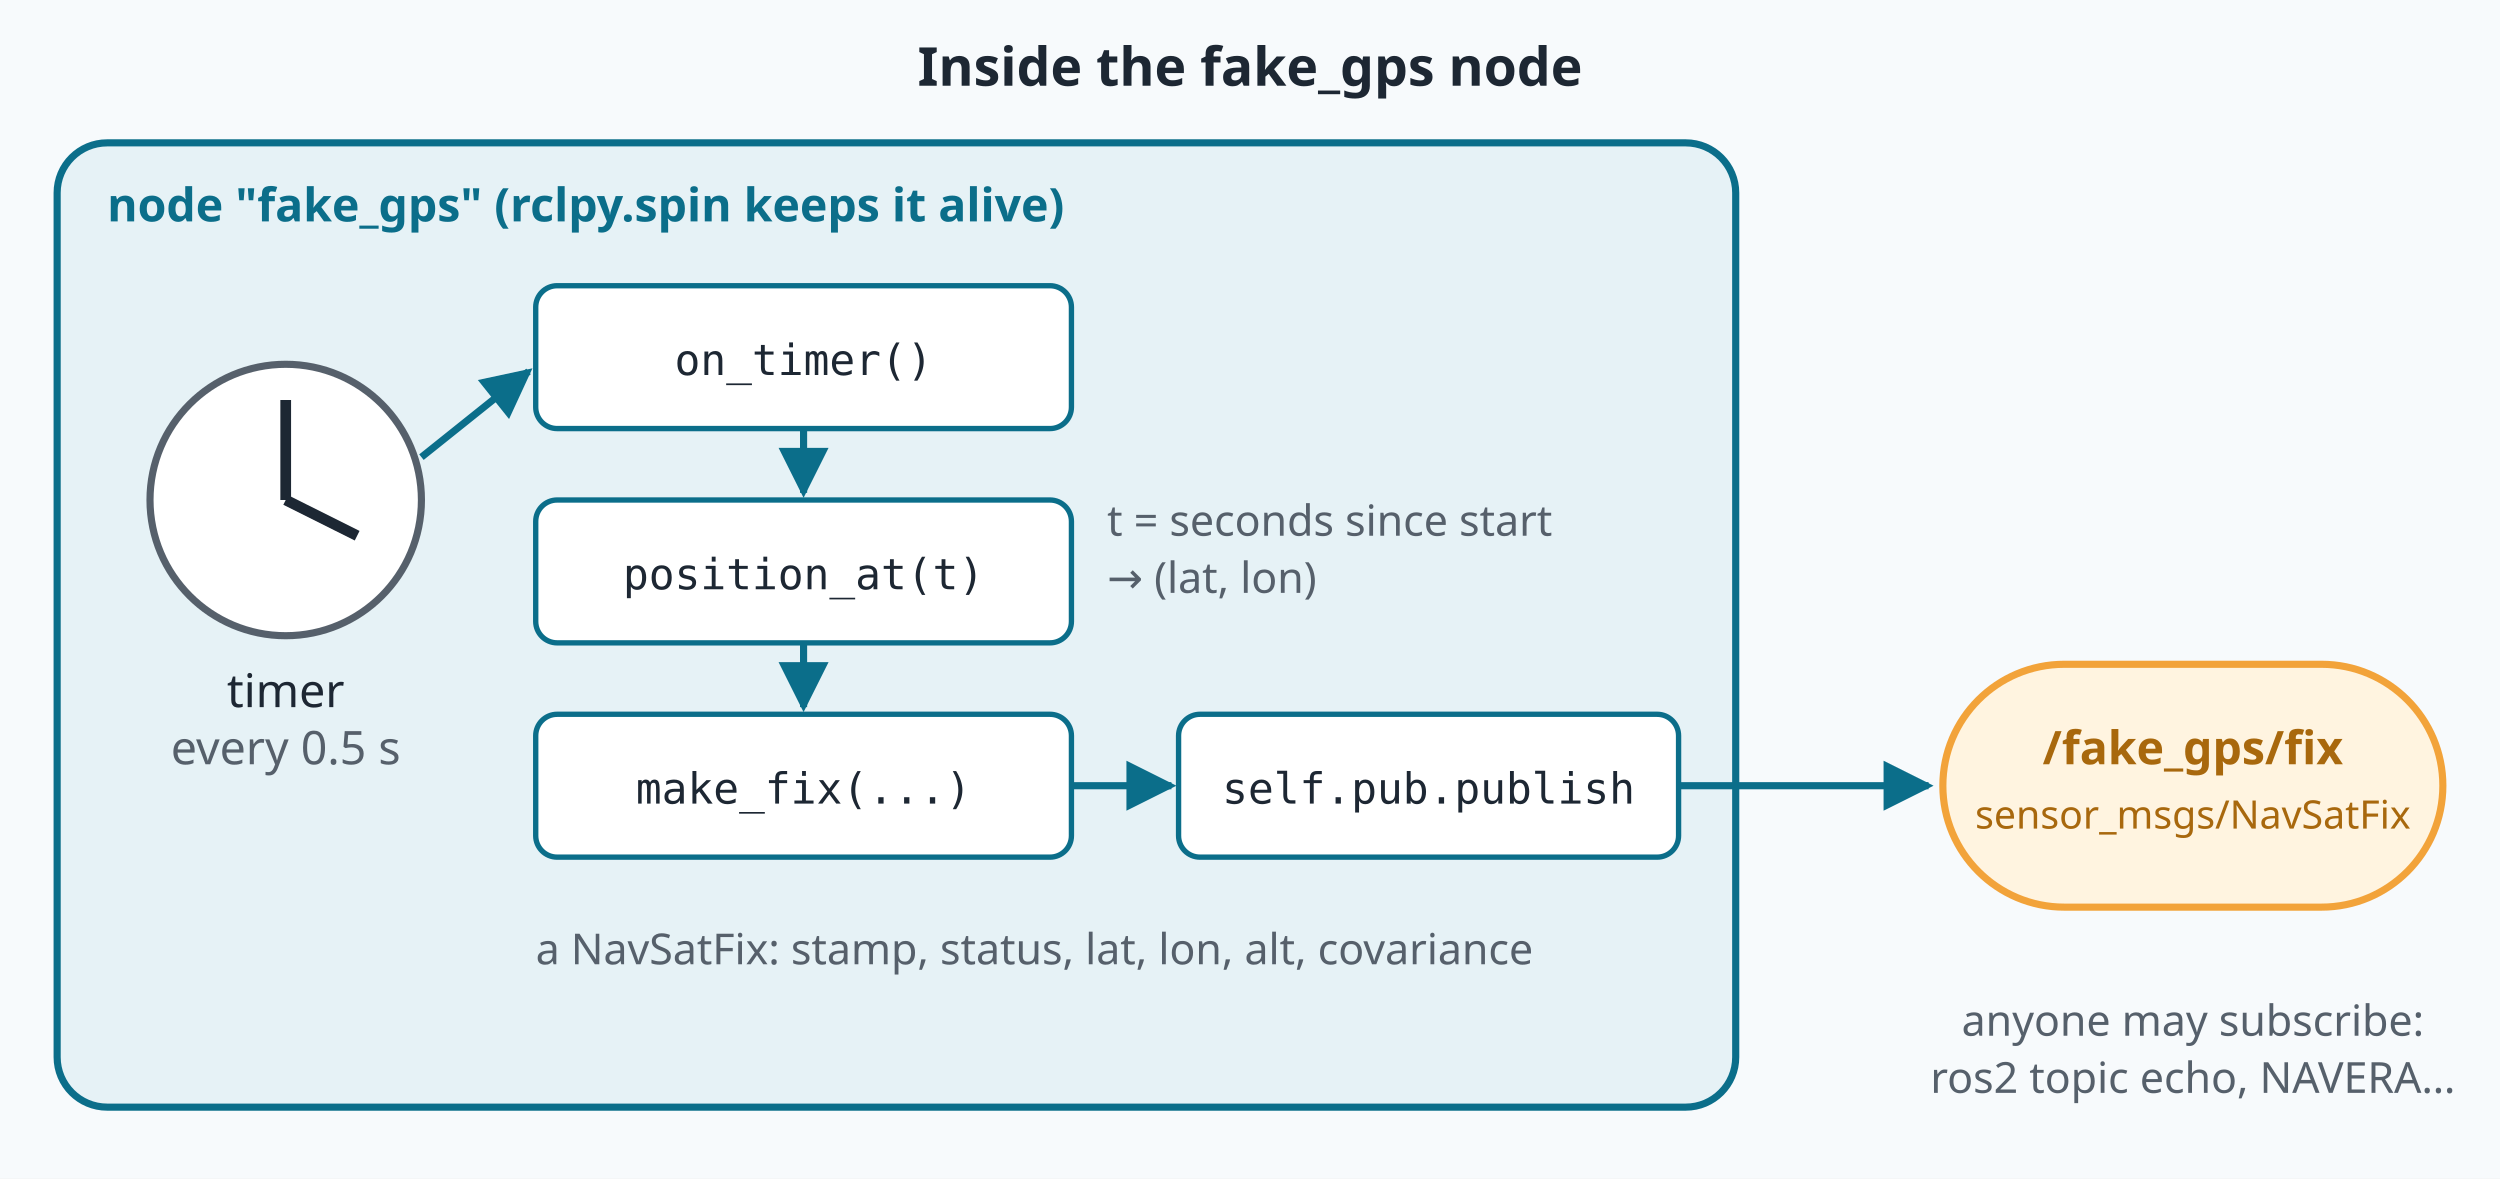
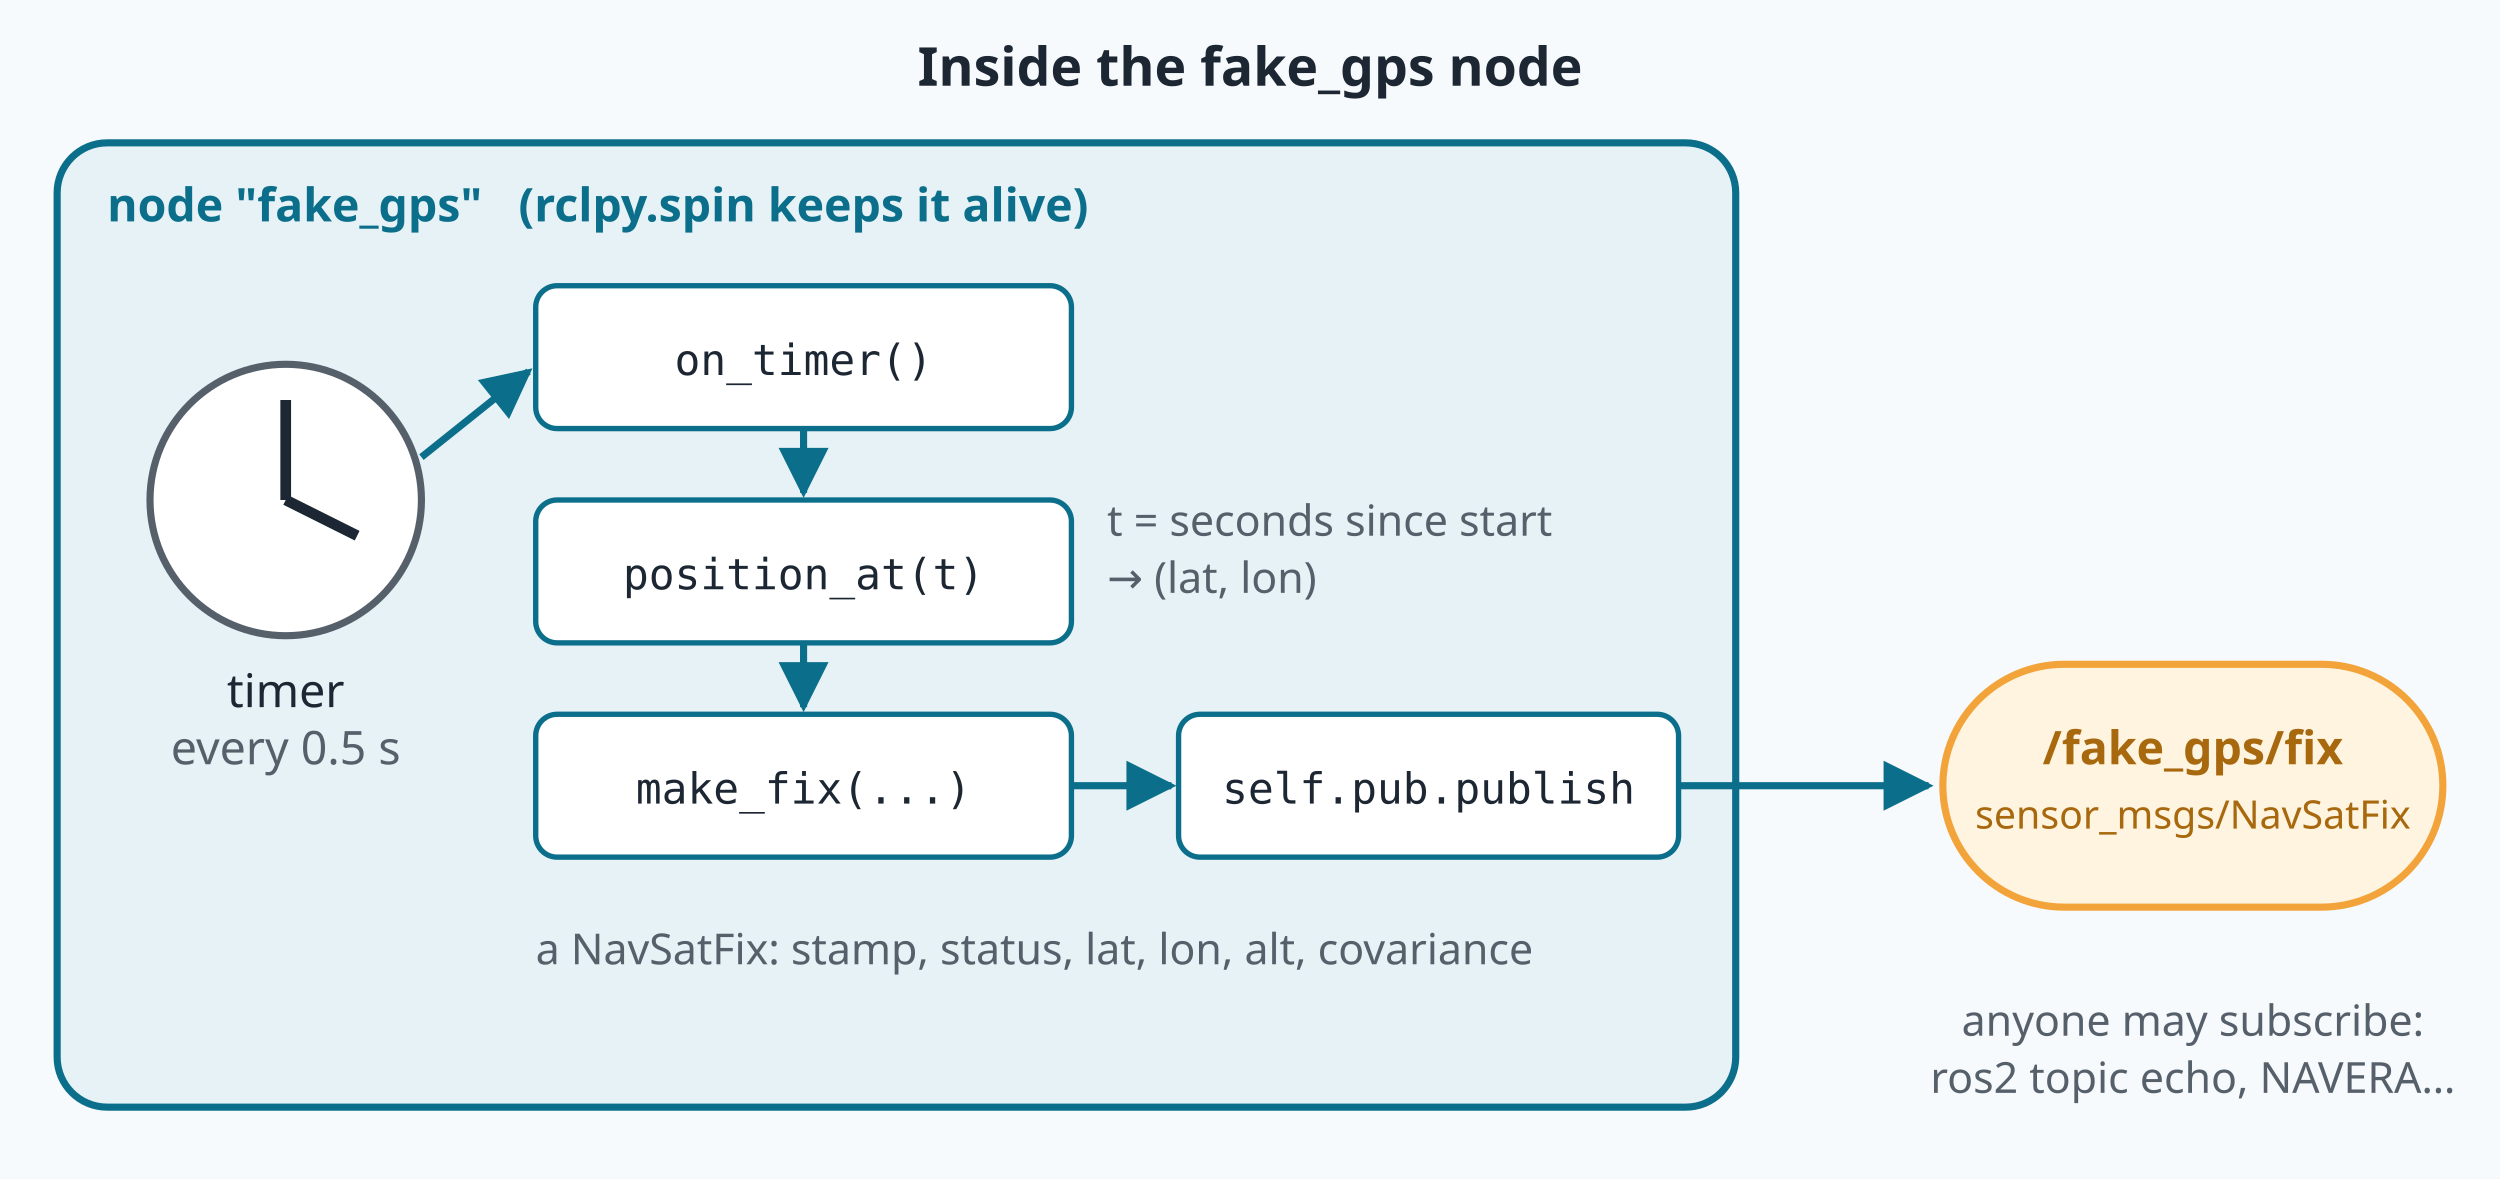
<svg xmlns="http://www.w3.org/2000/svg" viewBox="0 0 700 330" font-family="sans-serif" font-size="13">
  <rect width="700" height="330" fill="#f7fafc" />
  <defs>
    <marker id="c" viewBox="0 0 10 10" refX="9" refY="5" markerWidth="7" markerHeight="7" orient="auto">
      <path d="M0 0 L10 5 L0 10 z" fill="#0b6e8a" />
    </marker>
  </defs>
  <text x="350" y="24" text-anchor="middle" font-size="15" font-weight="bold" fill="#1d2733">Inside the fake_gps node</text>
  <rect x="16" y="40" width="470" height="270" rx="14" fill="#e6f2f6" stroke="#0b6e8a" stroke-width="2" />
-   <text x="30" y="62" font-weight="bold" fill="#0b6e8a">node "fake_gps"   (rclpy.spin keeps it alive)</text>
+   <text xml:space="preserve" x="30" y="62" font-weight="bold" fill="#0b6e8a">node "fake_gps"   (rclpy.spin keeps it alive)</text>
  <circle cx="80" cy="140" r="38" fill="#ffffff" stroke="#56606b" stroke-width="2" />
  <line x1="80" y1="140" x2="80" y2="112" stroke="#1d2733" stroke-width="3" />
  <line x1="80" y1="140" x2="100" y2="150" stroke="#1d2733" stroke-width="3" />
  <text x="80" y="198" text-anchor="middle" fill="#1d2733">timer</text>
  <text x="80" y="214" text-anchor="middle" fill="#56606b">every 0.5 s</text>
  <g fill="#ffffff" stroke="#0b6e8a" stroke-width="1.5">
    <rect x="150" y="80" width="150" height="40" rx="6" />
    <rect x="150" y="140" width="150" height="40" rx="6" />
    <rect x="150" y="200" width="150" height="40" rx="6" />
    <rect x="330" y="200" width="140" height="40" rx="6" />
  </g>
  <g fill="#1d2733" font-family="monospace" font-size="12" text-anchor="middle">
    <text x="225" y="105">on_timer()</text>
    <text x="225" y="165">position_at(t)</text>
    <text x="225" y="225">make_fix(...)</text>
    <text x="400" y="225">self.pub.publish</text>
  </g>
  <g stroke="#0b6e8a" stroke-width="2" fill="none" marker-end="url(#c)">
    <path d="M118 128 L148 104" />
    <path d="M225 120 L225 138" />
    <path d="M225 180 L225 198" />
    <path d="M300 220 L328 220" />
    <path d="M470 220 L540 220" />
  </g>
  <text x="310" y="150" fill="#56606b" font-size="12">t = seconds since start</text>
  <text x="310" y="166" fill="#56606b" font-size="12">→ (lat, lon)</text>
  <text x="150" y="270" fill="#56606b" font-size="12">a NavSatFix: stamp, status, lat, lon, alt, covariance</text>
  <rect x="544" y="186" width="140" height="68" rx="34" fill="#fff4e0" stroke="#f2a33a" stroke-width="2" />
  <text x="614" y="214" text-anchor="middle" font-weight="bold" fill="#a8680d">/fake_gps/fix</text>
  <text x="614" y="232" text-anchor="middle" fill="#a8680d" font-size="11">sensor_msgs/NavSatFix</text>
  <text x="614" y="290" text-anchor="middle" fill="#56606b" font-size="12">anyone may subscribe:</text>
  <text x="614" y="306" text-anchor="middle" fill="#56606b" font-size="12">ros2 topic echo, NAVERA…</text>
</svg>
